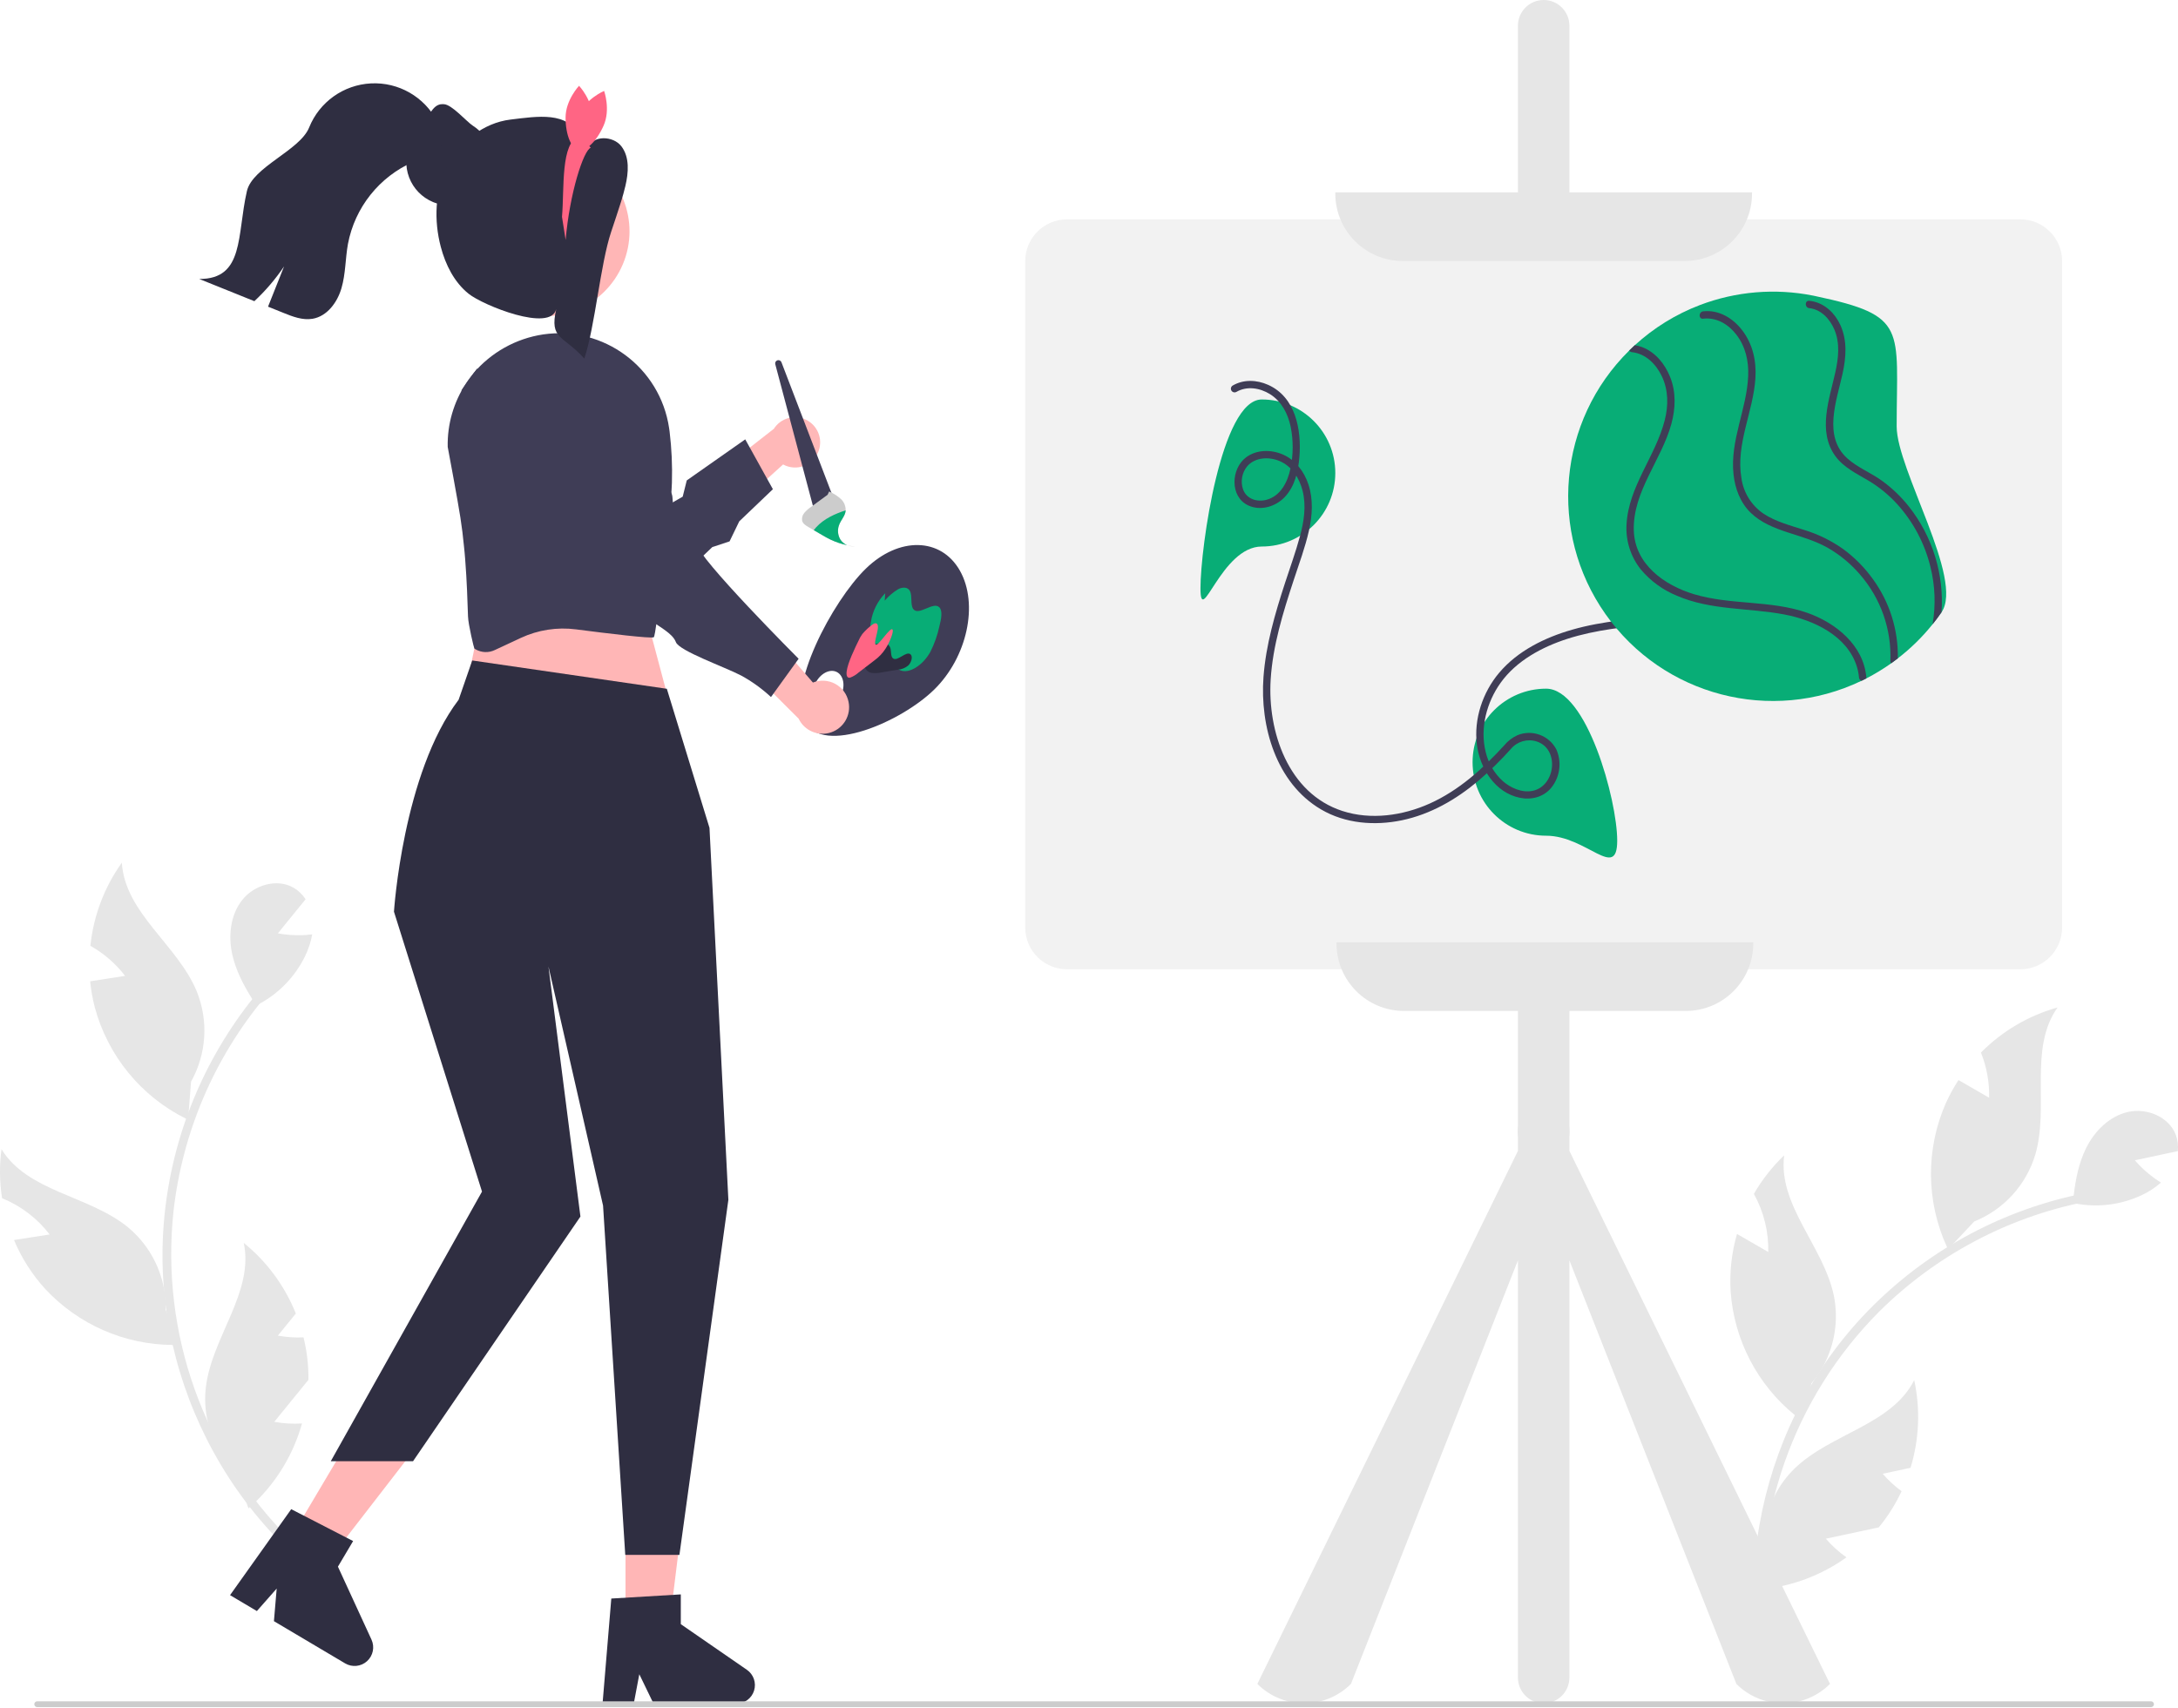
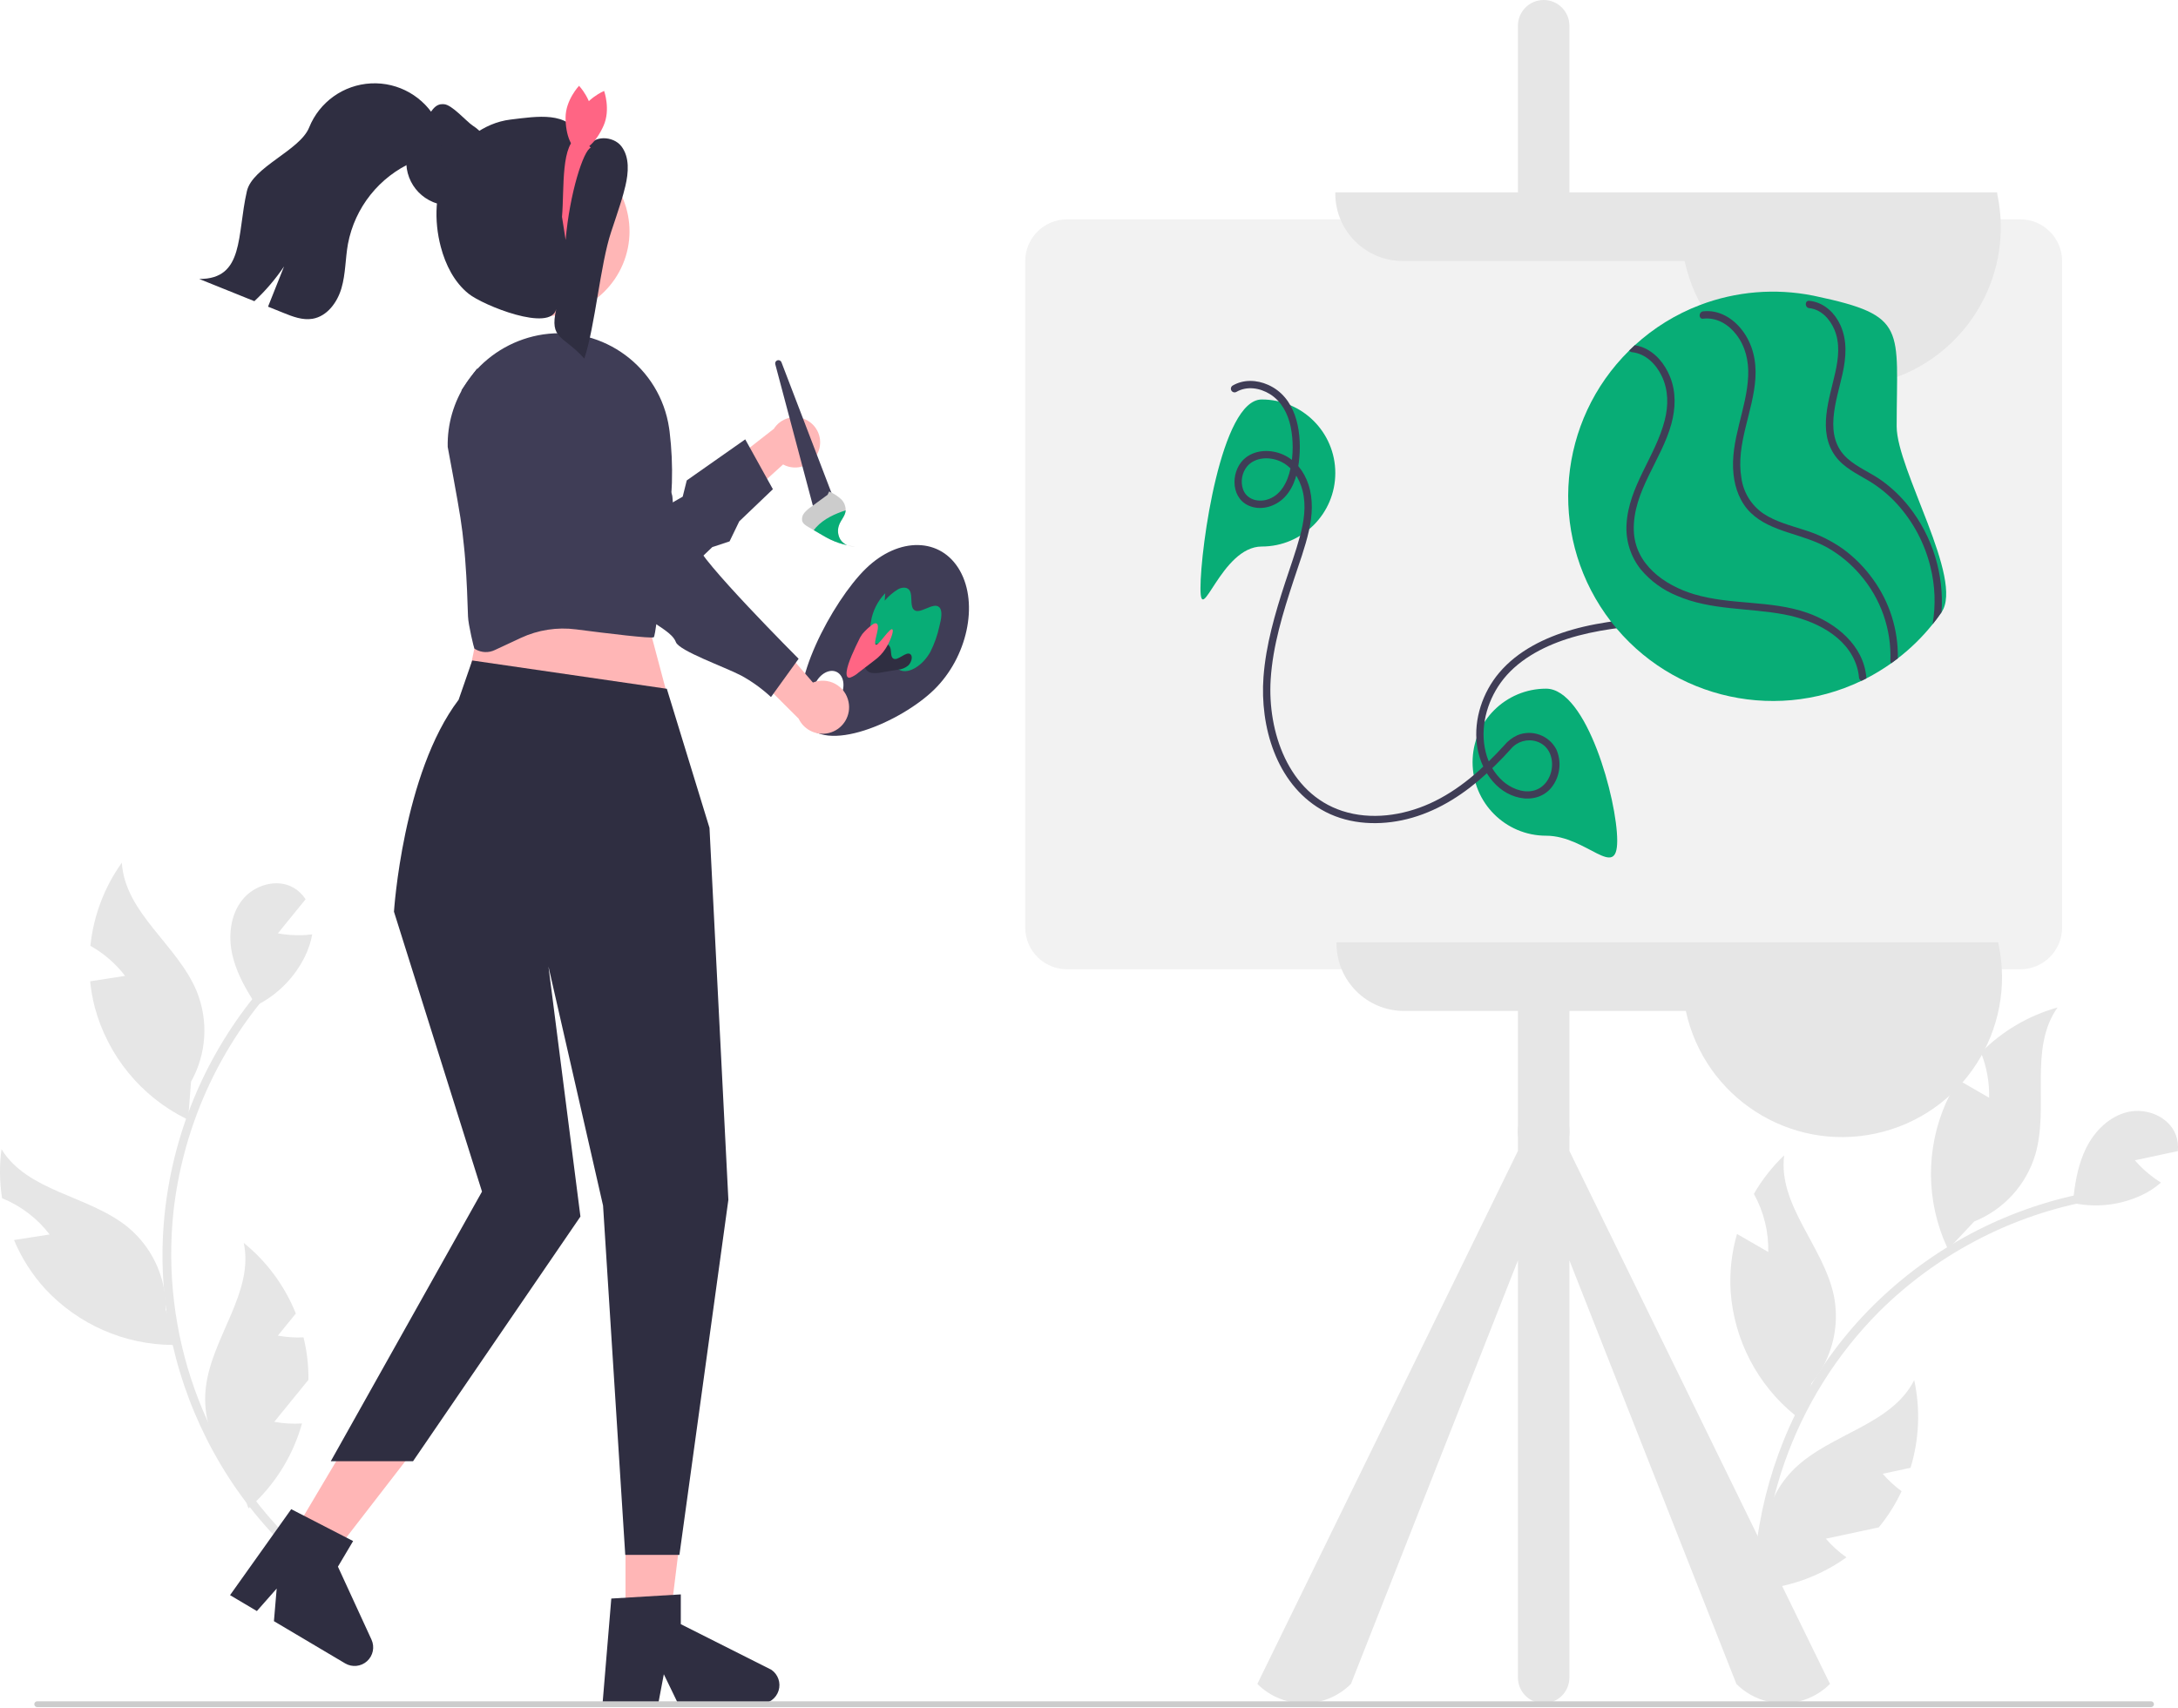
<svg xmlns="http://www.w3.org/2000/svg" data-name="Layer 1" width="888.48" height="696.572" viewBox="0 0 888.48 696.572">
  <path d="M536.79,383.148c13.527-13.196,18.25-34.945,10.55-48.576-7.7-13.632-24.907-13.984-38.434-.788s-32.537,48.883-24.837,62.515C491.769,409.93,523.263,396.345,536.79,383.148Zm-46.68,7.155c-2.881-1.384-3.666-5.735-1.752-9.718s5.801-6.088,8.682-4.704,3.666,5.735,1.752,9.718S492.991,391.688,490.11,390.303Z" transform="translate(-155.7598 -101.7139)" fill="#3f3d56" />
  <path d="M520.075,373.107q-1.954-1.785-3.907-3.57a16.216,16.216,0,0,1-4.297-5.265,15.912,15.912,0,0,1-.819-8.958,21.5,21.5,0,0,1,5.822-11.543l-.209,3.031a23.117,23.117,0,0,1,5.455-4.663c1.929-.996,4.051-.926,4.89.846.96,2.028.046,5.666,1.347,7.293,2.25,2.814,8.115-3.264,10.588-.764,1.441,1.457.759,4.913.004,7.822a43.569,43.569,0,0,1-3.663,10.361c-3.011,5.421-8.51,9.005-12.229,7.542A10.151,10.151,0,0,1,520.075,373.107Z" transform="translate(-155.7598 -101.7139)" fill="#08ad76" />
  <path d="M508.54,373.835c-.685-2.323.722-5.344,2.057-7.889l.674-.699a12.508,12.508,0,0,1,4.44-1.279,3.18,3.18,0,0,1,3.277,2.236c.394,1.364.076,3.312,1.021,4.108,1.826,1.541,5.491-3.232,7.234-1.568.978.933.271,3.339-.987,4.522a7.478,7.478,0,0,1-4.201,1.707q-3.355.558-6.71,1.115a11.419,11.419,0,0,1-3.991.201A3.522,3.522,0,0,1,508.54,373.835Z" transform="translate(-155.7598 -101.7139)" fill="#2f2e41" />
  <path d="M501.161,375.564c.472-3.435,3.099-8.964,5.443-13.689l.913-1.439a23.377,23.377,0,0,1,4.481-4.114c1.275-.698,2.159-.183,1.839,2.099-.284,2.02-1.461,5.313-1.002,6.164.889,1.645,6.303-7.753,7.063-5.872.426,1.056-1.304,5.268-2.952,7.758a17.546,17.546,0,0,1-4.469,4.696q-3.197,2.449-6.394,4.898a10.837,10.837,0,0,1-3.59,2.167C501.507,378.407,500.875,377.648,501.161,375.564Z" transform="translate(-155.7598 -101.7139)" fill="#ff6584" />
  <path d="M501.9,388.05a10.761,10.761,0,0,0-14.523-7.834l-25.013-28.926-5.393,19.126L481.551,394.953a10.819,10.819,0,0,0,20.349-6.903Z" transform="translate(-155.7598 -101.7139)" fill="#ffb8b8" />
  <path d="M418.867,277.884l-6.633,11.237s17.499,8.669,17.839,15.512,1.592,5.108,4.196,6.987,5.69,6.745,5.788,12.095S481.542,370.515,481.542,370.515l-11.272,15.62a60.351,60.351,0,0,0-12.149-8.767c-6.701-3.516-25.296-10.039-26.647-13.654s-6.793-6.243-12-10,5.952-6.947-2.726-13.209-55.762-55.562-64.198-60.33-8.49-19.323-8.49-19.323l6.262-8.678Z" transform="translate(-155.7598 -101.7139)" fill="#3f3d56" />
  <path d="M795.974,571.322V565.833a27.149,27.149,0,0,0,0-4.873V112.214a10.5,10.5,0,1,0-21,0V560.96a27.149,27.149,0,0,0,0,4.873v5.489L668.678,788.806a27,27,0,0,0,38.184,0L774.974,615.991V786.214a10.5,10.5,0,1,0,21,0V615.991L864.087,788.806a27,27,0,0,0,38.184,0Z" transform="translate(-155.7598 -101.7139)" fill="#e6e6e6" />
  <path d="M271.883,732.652a166.619,166.619,0,0,1-28.919-38.276,169.947,169.947,0,0,1-16.936-44.658,163.248,163.248,0,0,1-3.502-48.315,169.172,169.172,0,0,1,35.044-90.588q1.858-2.383,3.805-4.694c1.447-1.723,3.906.758,2.469,2.469a165.277,165.277,0,0,0-37.301,87.281,164.357,164.357,0,0,0,47.808,134.313c1.603,1.58-.867,4.049-2.469,2.469Z" transform="translate(-155.7598 -101.7139)" fill="#e6e6e6" />
  <path d="M256.163,513.78a42.311,42.311,0,0,0,4.147-1.809c.068.105.135.212.203.317Z" transform="translate(-155.7598 -101.7139)" fill="#e6e6e6" />
  <path d="M283.121,482.98a33.678,33.678,0,0,1-3.063,9.203,44.126,44.126,0,0,1-18.392,19.081c-.44.235-.894.484-1.348.704-.542-.85-1.099-1.7-1.627-2.55-3.561-5.701-6.727-11.695-8.178-18.231-1.7-7.635-.777-16.209,4.118-22.32,4.88-6.111,14.201-8.852,20.957-4.895a14.749,14.749,0,0,1,4.836,4.675c-.674.835-1.348,1.656-2.022,2.491a2.546,2.546,0,0,1-.191.22c-.586.733-1.187,1.451-1.773,2.184-2.447,3.004-4.88,6.023-7.328,9.013a46.36,46.36,0,0,0,10.464.718c.278-.015.572-.029.85-.044C281.318,483.171,282.227,483.098,283.121,482.98Z" transform="translate(-155.7598 -101.7139)" fill="#e6e6e6" />
  <path d="M233.689,543.081l-.938,12.222-.249,3.312c-.264-.132-.542-.264-.806-.396a71.521,71.521,0,0,1-37.327-45.709,69.482,69.482,0,0,1-1.832-10.391c4.748-.733,9.511-1.48,14.259-2.213a46.807,46.807,0,0,0-14.157-12.266A70.742,70.742,0,0,1,205.463,453.714c1.231,20.488,22.686,33.516,30.541,52.465A42.62,42.62,0,0,1,233.689,543.081Z" transform="translate(-155.7598 -101.7139)" fill="#e6e6e6" />
  <path d="M229.615,650.43c-1.143.059-2.286.088-3.415.073A71.616,71.616,0,0,1,174.262,627.715a69.557,69.557,0,0,1-12.794-20.034c.103-.015.191-.029.293-.044,4.748-.733,9.511-1.48,14.259-2.213a46.625,46.625,0,0,0-19.418-14.802,69.846,69.846,0,0,1-.234-20.004c10.728,17.484,35.803,18.891,51.645,31.904a42.716,42.716,0,0,1,14.582,24.665,40.182,40.182,0,0,1,.747,7.24c.015.586.015,1.158,0,1.729l.352.791Z" transform="translate(-155.7598 -101.7139)" fill="#e6e6e6" />
  <path d="M276.746,670.669c-3.034,3.722-6.067,7.474-9.101,11.197a46.458,46.458,0,0,0,11.314.674,71.627,71.627,0,0,1-18.715,31.758c-.835.821-1.7,1.627-2.579,2.389-.176.161-.366.322-.542.484l-.791-2.242-.015-.015-4.484-12.413a42.412,42.412,0,0,1-11.358-20.825v-.029a40.909,40.909,0,0,1-.718-14.069c2.506-20.356,19.711-38.66,15.432-58.723a71.035,71.035,0,0,1,21.25,28.827c-2.447,3.004-4.88,6.023-7.328,9.013a46.36,46.36,0,0,0,10.464.718,68.526,68.526,0,0,1,1.993,15.153c.015.733.015,1.451,0,2.184-1.539,1.905-3.092,3.796-4.631,5.701A2.548,2.548,0,0,1,276.746,670.669Z" transform="translate(-155.7598 -101.7139)" fill="#e6e6e6" />
  <path d="M872.066,771.79a166.619,166.619,0,0,1,1.451-47.951,169.946,169.946,0,0,1,14.788-45.415,163.247,163.247,0,0,1,27.548-39.846,169.172,169.172,0,0,1,84.078-48.633q2.941-.693,5.907-1.274c2.207-.436,2.569,3.039.377,3.471a165.277,165.277,0,0,0-83.764,44.642A164.357,164.357,0,0,0,875.537,771.413c.259,2.236-3.213,2.612-3.471.377Z" transform="translate(-155.7598 -101.7139)" fill="#e6e6e6" />
  <path d="M996.977,591.375a42.31,42.31,0,0,0,4.365,1.189c-.013.125-.028.25-.04.374Z" transform="translate(-155.7598 -101.7139)" fill="#e6e6e6" />
  <path d="M1037.285,584.266a33.678,33.678,0,0,1-8.154,5.253,44.126,44.126,0,0,1-26.29,3.344c-.49-.093-1-.183-1.492-.297.11-1.002.209-2.014.33-3.007.797-6.674,2.087-13.329,5.052-19.332,3.46-7.015,9.552-13.118,17.196-14.813,7.633-1.704,16.614,2.001,19.399,9.319a14.749,14.749,0,0,1,.839,6.674c-1.049.228-2.088.446-3.137.674a2.547,2.547,0,0,1-.286.052c-.916.204-1.834.387-2.75.59-3.79.808-7.578,1.636-11.358,2.432a46.361,46.361,0,0,0,7.704,7.117c.226.163.464.335.69.498C1035.761,583.285,1036.515,583.797,1037.285,584.266Z" transform="translate(-155.7598 -101.7139)" fill="#e6e6e6" />
  <path d="M961.1,600.125l-8.39,8.937-2.27,2.425c-.123-.268-.257-.545-.38-.813a71.521,71.521,0,0,1-.444-59.012,69.482,69.482,0,0,1,5.084-9.245c4.159,2.405,8.34,4.807,12.499,7.211a46.807,46.807,0,0,0-3.345-18.431,70.742,70.742,0,0,1,31.254-18.403c-11.88,16.737-3.325,40.336-9.078,60.025A42.62,42.62,0,0,1,961.1,600.125Z" transform="translate(-155.7598 -101.7139)" fill="#e6e6e6" />
  <path d="M890.653,681.227c-.927-.671-1.837-1.364-2.707-2.083A71.616,71.616,0,0,1,861.753,628.837a69.557,69.557,0,0,1,2.584-23.63c.089.053.167.097.256.149,4.159,2.405,8.34,4.807,12.499,7.211a46.625,46.625,0,0,0-5.857-23.703,69.846,69.846,0,0,1,12.353-15.736c-2.597,20.347,16.062,37.157,20.253,57.227a42.716,42.716,0,0,1-4.093,28.359,40.183,40.183,0,0,1-3.954,6.11c-.356.466-.714.911-1.084,1.348l-.222.837Z" transform="translate(-155.7598 -101.7139)" fill="#e6e6e6" />
  <path d="M914.699,726.534c-4.697 1-9.412,2.022-14.109,3.022a46.458,46.458,0,0,0,8.394,7.615,71.627,71.627,0,0,1-34.486,13.021c-1.165.116-2.344.202-3.507.245-.238.015-.488.022-.726.037l.788-2.243-.002-.021,4.284-12.484a42.412,42.412,0,0,1,4.199-23.346l.018-.023a40.909,40.909,0,0,1,8.257-11.414c14.709-14.293,39.588-17.775,48.826-36.092a71.035,71.035,0,0,1-1.505,35.781c-3.79.807-7.578,1.636-11.358,2.432a46.36,46.36,0,0,0,7.704,7.117,68.526,68.526,0,0,1-7.943,13.058c-.448.58-.898,1.14-1.368,1.702-2.393.52-4.788,1.02-7.181,1.54A2.549,2.549,0,0,1,914.699,726.534Z" transform="translate(-155.7598 -101.7139)" fill="#e6e6e6" />
  <path d="M979.923,497.214H591.025a17.07,17.07,0,0,1-17.051-17.051v-271.898a17.07,17.07,0,0,1,17.051-17.051H979.923a17.07,17.07,0,0,1,17.051,17.051v271.898A17.071,17.071,0,0,1,979.923,497.214Z" transform="translate(-155.7598 -101.7139)" fill="#f2f2f2" />
-   <path d="M842.974,208.214h-115a27.531,27.531,0,0,1-27.5-27.5v-.5h170v.5A27.531,27.531,0,0,1,842.974,208.214Z" transform="translate(-155.7598 -101.7139)" fill="#e6e6e6" />
-   <path d="M843.474,514.214h-115a27.531,27.531,0,0,1-27.5-27.5v-.5h170v.5A27.531,27.531,0,0,1,843.474,514.214Z" transform="translate(-155.7598 -101.7139)" fill="#e6e6e6" />
+   <path d="M842.974,208.214h-115a27.531,27.531,0,0,1-27.5-27.5v-.5h270v.5A27.531,27.531,0,0,1,842.974,208.214Z" transform="translate(-155.7598 -101.7139)" fill="#e6e6e6" />
+   <path d="M843.474,514.214h-115a27.531,27.531,0,0,1-27.5-27.5v-.5h270v.5A27.531,27.531,0,0,1,843.474,514.214Z" transform="translate(-155.7598 -101.7139)" fill="#e6e6e6" />
  <path d="M815.474,444.714c0,16.569-12.431-2-29-2a30,30,0,0,1,0-60C803.043,382.714,815.474,428.145,815.474,444.714Z" transform="translate(-155.7598 -101.7139)" fill="#08ad76" />
  <path d="M700.474,294.714a30,30,0,0,1-30,30c-16.569,0-25,33.569-25,17s8.431-77,25-77A30,30,0,0,1,700.474,294.714Z" transform="translate(-155.7598 -101.7139)" fill="#08ad76" />
  <path d="M660.093,261.639c4.33-2.526,9.632-1.657,13.745.902,4.678,2.91,7.267,7.923,8.407,13.185a42.492,42.492,0,0,1-.057,17.128c-1.116,5.445-3.973,11.23-9.769,12.793-3.863,1.042-8.18-.301-9.589-4.287a9.836,9.836,0,0,1,1.785-9.481c3.252-3.659,8.921-3.848,13.178-2.022,5.007,2.148,8.059,6.995,9.345,12.125,1.529,6.099.566,12.426-1.043,18.404-1.749,6.498-4.064,12.851-6.147,19.247-4.061,12.473-7.798,25.183-8.77,38.328-1.484,20.081,5.127,43.251,23.48,54.022,9.907,5.814,21.83,6.741,32.921,4.445,11.696-2.421,22.143-8.463,31.214-16.086A137.506,137.506,0,0,0,772.071,407.34a9.82,9.82,0,0,1,10.487-3.102c9.542,3.032,7.784,18.308-1.657,20.182-4.29.851-8.94-1.212-12.115-3.999a23.284,23.284,0,0,1-6.975-11.906c-2.401-9.633.403-20.237,6.1-28.195,6.436-8.991,16.854-14.589,27.163-17.918,11.737-3.791,24.029-4.908,36.235-6.144,12.491-1.265,25.114-2.741,36.908-7.285a92.343,92.343,0,0,0,26.088-15.482,96.454,96.454,0,0,0,31.733-50.736,88.352,88.352,0,0,0,2.226-14.605c.132-1.927-2.869-1.919-3,0-1.469,21.457-11.411,41.867-26.449,57.103a91.476,91.476,0,0,1-25.943,18.489c-11.641,5.501-24.297,7.662-37.004,9.04-12.978,1.407-26.12,2.237-38.728,5.854-11.146,3.197-22.261,8.619-29.854,17.635-6.695,7.949-10.364,18.855-9.057,29.244,1.216,9.666,7.379,19.618,17.505,21.719,4.752.986,9.67-.269,12.84-4.087a15.13,15.13,0,0,0,2.044-15.703,12.551,12.551,0,0,0-15.856-5.738,15.275,15.275,0,0,0-5.44,4.203c-8.655,9.491-18.481,18.349-30.307,23.668-11.031,4.962-24.023,6.827-35.689,3.031-22.085-7.186-30.545-32.437-29.214-53.655.871-13.886,5.043-27.298,9.356-40.438,2.202-6.71,4.71-13.401,6.257-20.302,1.385-6.178,1.808-12.724-.209-18.817-1.761-5.318-5.308-10.053-10.559-12.282-4.771-2.024-10.617-1.977-14.882,1.216-6.166,4.616-6.731,16.061.885,19.613,5.053,2.357,11.141.522,14.868-3.392,4.179-4.389,5.539-10.574,6.009-16.428.889-11.061-1.55-24.403-12.801-29.395-4.635-2.056-9.986-2.288-14.455.319a1.501,1.501,0,0,0,1.514,2.59Z" transform="translate(-155.7598 -101.7139)" fill="#3f3d56" />
  <path d="M929.474,275.714c0,17.57,27.58,62.37,18.3,75.82q-1.725,2.52-3.65,4.9a82.599,82.599,0,0,1-14.18,13.91c-.89.7-1.79,1.37-2.7,2.02a84.194,84.194,0,0,1-10.15,6.17c-.64.32-1.29.64-1.94.96a83.506,83.506,0,0,1-94.78-134.75c.74-.74,1.5-1.46,2.28-2.17a83.165,83.165,0,0,1,26.55-16.39c.01,0,.01-.01.02-.01a83.831,83.831,0,0,1,46.11-3.85h.02c.34.07.68.14,1.02.22C934.144,230.534,929.474,235.564,929.474,275.714Z" transform="translate(-155.7598 -101.7139)" fill="#08ad76" />
  <path d="M917.104,378.154a1.58,1.58,0,0,1-.01.38c-.64.32-1.29.64-1.94.96a1.5,1.5,0,0,1-1.05-1.34,20.496,20.496,0,0,0-.87-4.45c-3.9-12.56-17.58-18.98-29.52-21.25-14.61-2.79-29.98-1.63-43.88-7.66a37.888,37.888,0,0,1-14.71-10.7,26.922,26.922,0,0,1-5.85-18.35c.82-15.59,11.81-27.79,15.57-42.5,1.55-6.06,1.55-12.38-1.21-18.1-2.34-4.86-6.54-9.13-12.14-9.73a1.453,1.453,0,0,1-1.12-.67c.74-.74,1.5-1.46,2.28-2.17a14.579,14.579,0,0,1,2.97.77c5.48,2.1,9.29,6.85,11.43,12.18,2.47,6.17,2.24,12.81.52,19.14-4.01,14.76-15.79,27.57-15.33,43.48.4,13.79,12.44,22.39,24.58,26.03,15.02,4.5,31.29,2.37,46.15,7.58C904.664,355.854,916.014,365.024,917.104,378.154Z" transform="translate(-155.7598 -101.7139)" fill="#3f3d56" />
  <path d="M929.944,370.344c-.89.7-1.79,1.37-2.7,2.02a1.248,1.248,0,0,1-.33-.98,50.765,50.765,0,0,0-12.47-35.33,50.158,50.158,0,0,0-12.96-10.74c-5.12-2.93-10.74-4.5-16.31-6.32-5.48-1.79-11.05-3.96-15.24-8.05-4.27-4.17-6.37-9.82-7.01-15.66-1.51-13.84,5.42-26.56,5.98-40.19.25-6.08-1.09-11.99-4.86-16.88-3.26-4.22-8.07-7.1-13.52-6.46-1.8.22-1.89-2.42-.33-2.93a1.602,1.602,0,0,1,.33-.07c6.34-.74,12.09,2.74,15.86,7.62,4.39,5.67,5.91,12.58,5.47,19.65-.86,13.68-8.06,26.83-5.72,40.73a21.073,21.073,0,0,0,9.03,14.56c5.02,3.31,10.95,4.8,16.61,6.64a55.6,55.6,0,0,1,15.81,7.74,54.893,54.893,0,0,1,12.26,12.41A53.18,53.18,0,0,1,929.944,370.344Z" transform="translate(-155.7598 -101.7139)" fill="#3f3d56" />
  <path d="M947.774,351.534q-1.725,2.52-3.65,4.9a56.746,56.746,0,0,0-.87-23.38,58.902,58.902,0,0,0-13.74-25.83,51.602,51.602,0,0,0-11.44-9.33c-4.85-2.9-10.15-5.35-13.58-10.03-7.44-10.16-2.42-23.42-.02-34.34,1.26-5.7,1.94-11.77-.39-17.29-1.81-4.28-5.39-8.29-10.25-8.78-1.91-.19-1.92-3.2,0-3q.54.06,1.08.15c5.31.96,9.4,4.92,11.62,9.8,2.88,6.37,2.31,13.25.84,19.92-2.42,10.97-8.03,25.5,2,34.46,4.23,3.78,9.72,5.87,14.28,9.22a55.759,55.759,0,0,1,10.88,10.49A62.586,62.586,0,0,1,947.774,351.534Z" transform="translate(-155.7598 -101.7139)" fill="#3f3d56" />
  <polygon points="255.165 664.416 272.911 664.416 281.355 595.969 255.165 595.969 255.165 664.416" fill="#ffb6b6" />
-   <path d="M401.559,796.877h12.726l2.271-12.015,5.818,12.015h33.752a7.587,7.587,0,0,0,4.311-13.831L433.484,764.431V752.284l-28.351,1.692Z" transform="translate(-155.7598 -101.7139)" fill="#2f2e41" />
+   <path d="M401.559,796.877h22.726l2.271-12.015,5.818,12.015h33.752a7.587,7.587,0,0,0,4.311-13.831L433.484,764.431V752.284l-28.351,1.692Z" transform="translate(-155.7598 -101.7139)" fill="#2f2e41" />
  <polygon points="117.583 629.208 132.847 638.259 175.024 583.694 152.498 570.335 117.583 629.208" fill="#ffb6b6" />
  <path d="M249.603,752.59l10.946,6.491,8.082-9.176-1.125,13.302,29.031,17.217a7.587,7.587,0,0,0,10.763-9.697L293.613,740.967l6.196-10.448-25.248-13.006Z" transform="translate(-155.7598 -101.7139)" fill="#2f2e41" />
  <polygon points="257.085 226.77 271.709 281.744 189.786 282.822 200.565 230.003 257.085 226.77" fill="#ffb6b6" />
  <path d="M427.784,382.763l17.399,56.748,7.704,151.757L432.92,736.165h-22.098l-9.054-142.534-22.268-97.528,13.037,102.004-68.289,99.842H290.692l61.693-110.022L316.474,473.714s3.601-56.481,26.377-86.483l5.544-16.016Z" transform="translate(-155.7598 -101.7139)" fill="#2f2e41" />
  <path d="M428.918,277.853c-.047-.494-.118-1.012-.212-1.506a45.345,45.345,0,0,0-51.354-38.18,46.295,46.295,0,0,0-28.559,15.973v.024c-.376.447-.729.917-1.082,1.388-.635.8-1.223,1.647-1.788,2.494a45.382,45.382,0,0,0-7.528,26.018s4.282,22.795,5.175,28.841c.612,3.905,1.082,7.74,1.435,11.48.212,1.882.376,3.74.518,5.552V329.96c.706,8.963.941,17.008,1.153,23.242.094,3.388,2.447,13.009,2.588,13.127.145.11.302.216.469.317a8.403,8.403,0,0,0,7.909.291l10.582-4.937h0a40.917,40.917,0,0,1,22.523-3.479c12.577,1.631,30.897,3.87,31.727,3.193.988-.847,5.761-43.563,7.008-56.996.165-1.929.306-3.929.376-6.069v-.024A138.707,138.707,0,0,0,428.918,277.853Z" transform="translate(-155.7598 -101.7139)" fill="#3f3d56" />
  <path d="M489.769,285.533A10.196,10.196,0,0,1,475.209,291.228l-26.856,24.322-2.868-18.609,25.943-20.244a10.251,10.251,0,0,1,18.342,8.836Z" transform="translate(-155.7598 -101.7139)" fill="#ffb8b8" />
  <path d="M389.813,238.367s26.43,4.936,11.388,56.242l5.808,25.431,27.251-15.675,1.651-6.626L459.77,280.99l11.281,20.337-13.717,13.107-3.962,8.182-7.037,2.327L424.538,345.772l-9.14,5.586s-11.621,7.201-21.959,3.3a28.137,28.137,0,0,1-7.647-4.327c-4.512-3.598-8.516-9.097-11.023-17.411-9.301-30.845-12.793-52.414-12.793-52.414Z" transform="translate(-155.7598 -101.7139)" fill="#3f3d56" />
  <path d="M488.022,310.527l-16.001-60.194a1.326,1.326,0,0,1,2.52-.815L496.077,305.777Z" transform="translate(-155.7598 -101.7139)" fill="#3f3d56" />
  <path d="M501.343,324.174a30.252,30.252,0,0,1-6.753-2.265c-1.094-.522-2.152-1.111-3.186-1.719-.368-.205-.735-.425-1.095-.636-.861-.503-1.722-1.006-2.59-1.517-.735-.425-1.476-.857-2.203-1.288-1.075-.627-2.231-1.355-2.542-2.564a3.919,3.919,0,0,1,.92-3.226,13.194,13.194,0,0,1,2.705-2.398q3.387-2.489,6.781-4.969l.605-1.326a17.109,17.109,0,0,1,4.987,3.225,6.104,6.104,0,0,1,1.752,4.46,5.141,5.141,0,0,1-.178,1.076c-.437,1.537-1.581,2.846-2.26,4.32a8.338,8.338,0,0,0-.356.949,6.777,6.777,0,0,0,.748,5.72A6.26,6.26,0,0,0,501.343,324.174Z" transform="translate(-155.7598 -101.7139)" fill="#ccc" />
  <path d="M504.689,324.73a7.187,7.187,0,0,1-3.346-.556A33.745,33.745,0,0,0,504.689,324.73Z" transform="translate(-155.7598 -101.7139)" fill="#e6e6e6" />
  <path d="M501.343,324.174a30.252,30.252,0,0,1-6.753-2.265c-1.094-.522-2.152-1.111-3.186-1.719-.368-.205-.735-.425-1.095-.636-.861-.503-1.722-1.006-2.59-1.517a14.576,14.576,0,0,1,.972-1.171c3.205-3.488,7.583-5.455,12.032-6.916a5.141,5.141,0,0,1-.178,1.076c-.437,1.537-1.581,2.846-2.26,4.32a8.338,8.338,0,0,0-.356.949,6.777,6.777,0,0,0,.748,5.72A6.26,6.26,0,0,0,501.343,324.174Z" transform="translate(-155.7598 -101.7139)" fill="#08ad76" />
  <path d="M1034.422,797.096a1.186,1.186,0,0,1-1.19,1.19h-862.29a1.19,1.19,0,1,1,0-2.38h862.29A1.187,1.187,0,0,1,1034.422,797.096Z" transform="translate(-155.7598 -101.7139)" fill="#ccc" />
  <circle cx="377.917" cy="196.09" r="34.639" transform="translate(-131.174 331.9247) rotate(-61.33682)" fill="#ffb6b6" />
  <path d="M356.791,167.828v.024a17.412,17.412,0,0,1-.572,4.466c-.061.256-.134.523-.219.779v.012A17.664,17.664,0,0,1,345.11,184.449c-.377.146-.767.268-1.156.377a15.782,15.782,0,0,1-2.507.511,15.995,15.995,0,0,1-2.3.158,17.512,17.512,0,0,1-1.801-.085,17.039,17.039,0,0,1-4.101-.937,5.153,5.153,0,0,1-.608-.219,2.967,2.967,0,0,1-.292-.122,17.661,17.661,0,0,1-9.114-23.91l.012-.012a17.307,17.307,0,0,1,3.468-4.867c3.188-3.176,4.593-11.135,9.436-11.135a6.621,6.621,0,0,1,.694.024c3.249.11,9.254,7.12,11.81,8.774a17.223,17.223,0,0,1,4.843,4.587,17.44,17.44,0,0,1,2.847,6.279A17.669,17.669,0,0,1,356.791,167.828Z" transform="translate(-155.7598 -101.7139)" fill="#2f2e41" />
  <path d="M335.234,161.684c-2.74,3.19-7.03,4.43-10.9,6.09a45.855,45.855,0,0,0-26.64,33.5c-1.07,5.97-.93,12.15-2.62,17.97-1.68,5.82-5.84,11.53-11.81,12.54-4.04.69-8.09-.87-11.89-2.41q-3.135-1.26-6.27-2.53,3.27-8.205,6.53-16.41a83.161,83.161,0,0,1-12.11,14.17q-11.235-4.53-22.49-9.06c18.46.07,15.31-17.85,19.44-35.83,2.27-9.88,21.6-16.57,25.39-25.97a28.756,28.756,0,0,1,52.16-2.62C337.814,152.634,337.924,158.534,335.234,161.684Z" transform="translate(-155.7598 -101.7139)" fill="#2f2e41" />
  <path d="M409.27,161.438c-3.38-4.451-11.894-4.624-13.602.697l-3.59-4.869c-4.658-10.178-16.949-8.107-28.062-6.765-11.113,1.343-20.905,9.174-25.877,19.203-4.971,10.029-5.422,21.94-2.559,32.761,1.926,7.281,5.464,14.385,11.333,19.105s33.458,15.882,35.755,6.271c-2.871,12.539,2.905,10.577,11.455,20.188,4.428-13.303,6.505-38.368,10.933-51.671q1-3.004,2-6.007c1.405-4.221,2.812-8.449,3.828-12.78C412.159,172.128,412.65,165.889,409.27,161.438Z" transform="translate(-155.7598 -101.7139)" fill="#2f2e41" />
  <path d="M386.501,199.626l-1.481-9.426c1.006-11.723-.636-30.371,7.057-32.934l4.705,4.705C393.807,162.963,388.146,180.494,386.501,199.626Z" transform="translate(-155.7598 -101.7139)" fill="#ff6584" />
  <path d="M397.474,149.714c0,7.18-2.462,13-5.5,13s-5.5-5.82-5.5-13,5.5-13,5.5-13S397.474,142.534,397.474,149.714Z" transform="translate(-155.7598 -101.7139)" fill="#ff6584" />
  <path d="M402.01,152.924c-2.885,6.575-7.479,10.915-10.26,9.694s-2.698-7.54.187-14.114,10.26-9.694,10.26-9.694S404.895,146.349,402.01,152.924Z" transform="translate(-155.7598 -101.7139)" fill="#ff6584" />
</svg>
